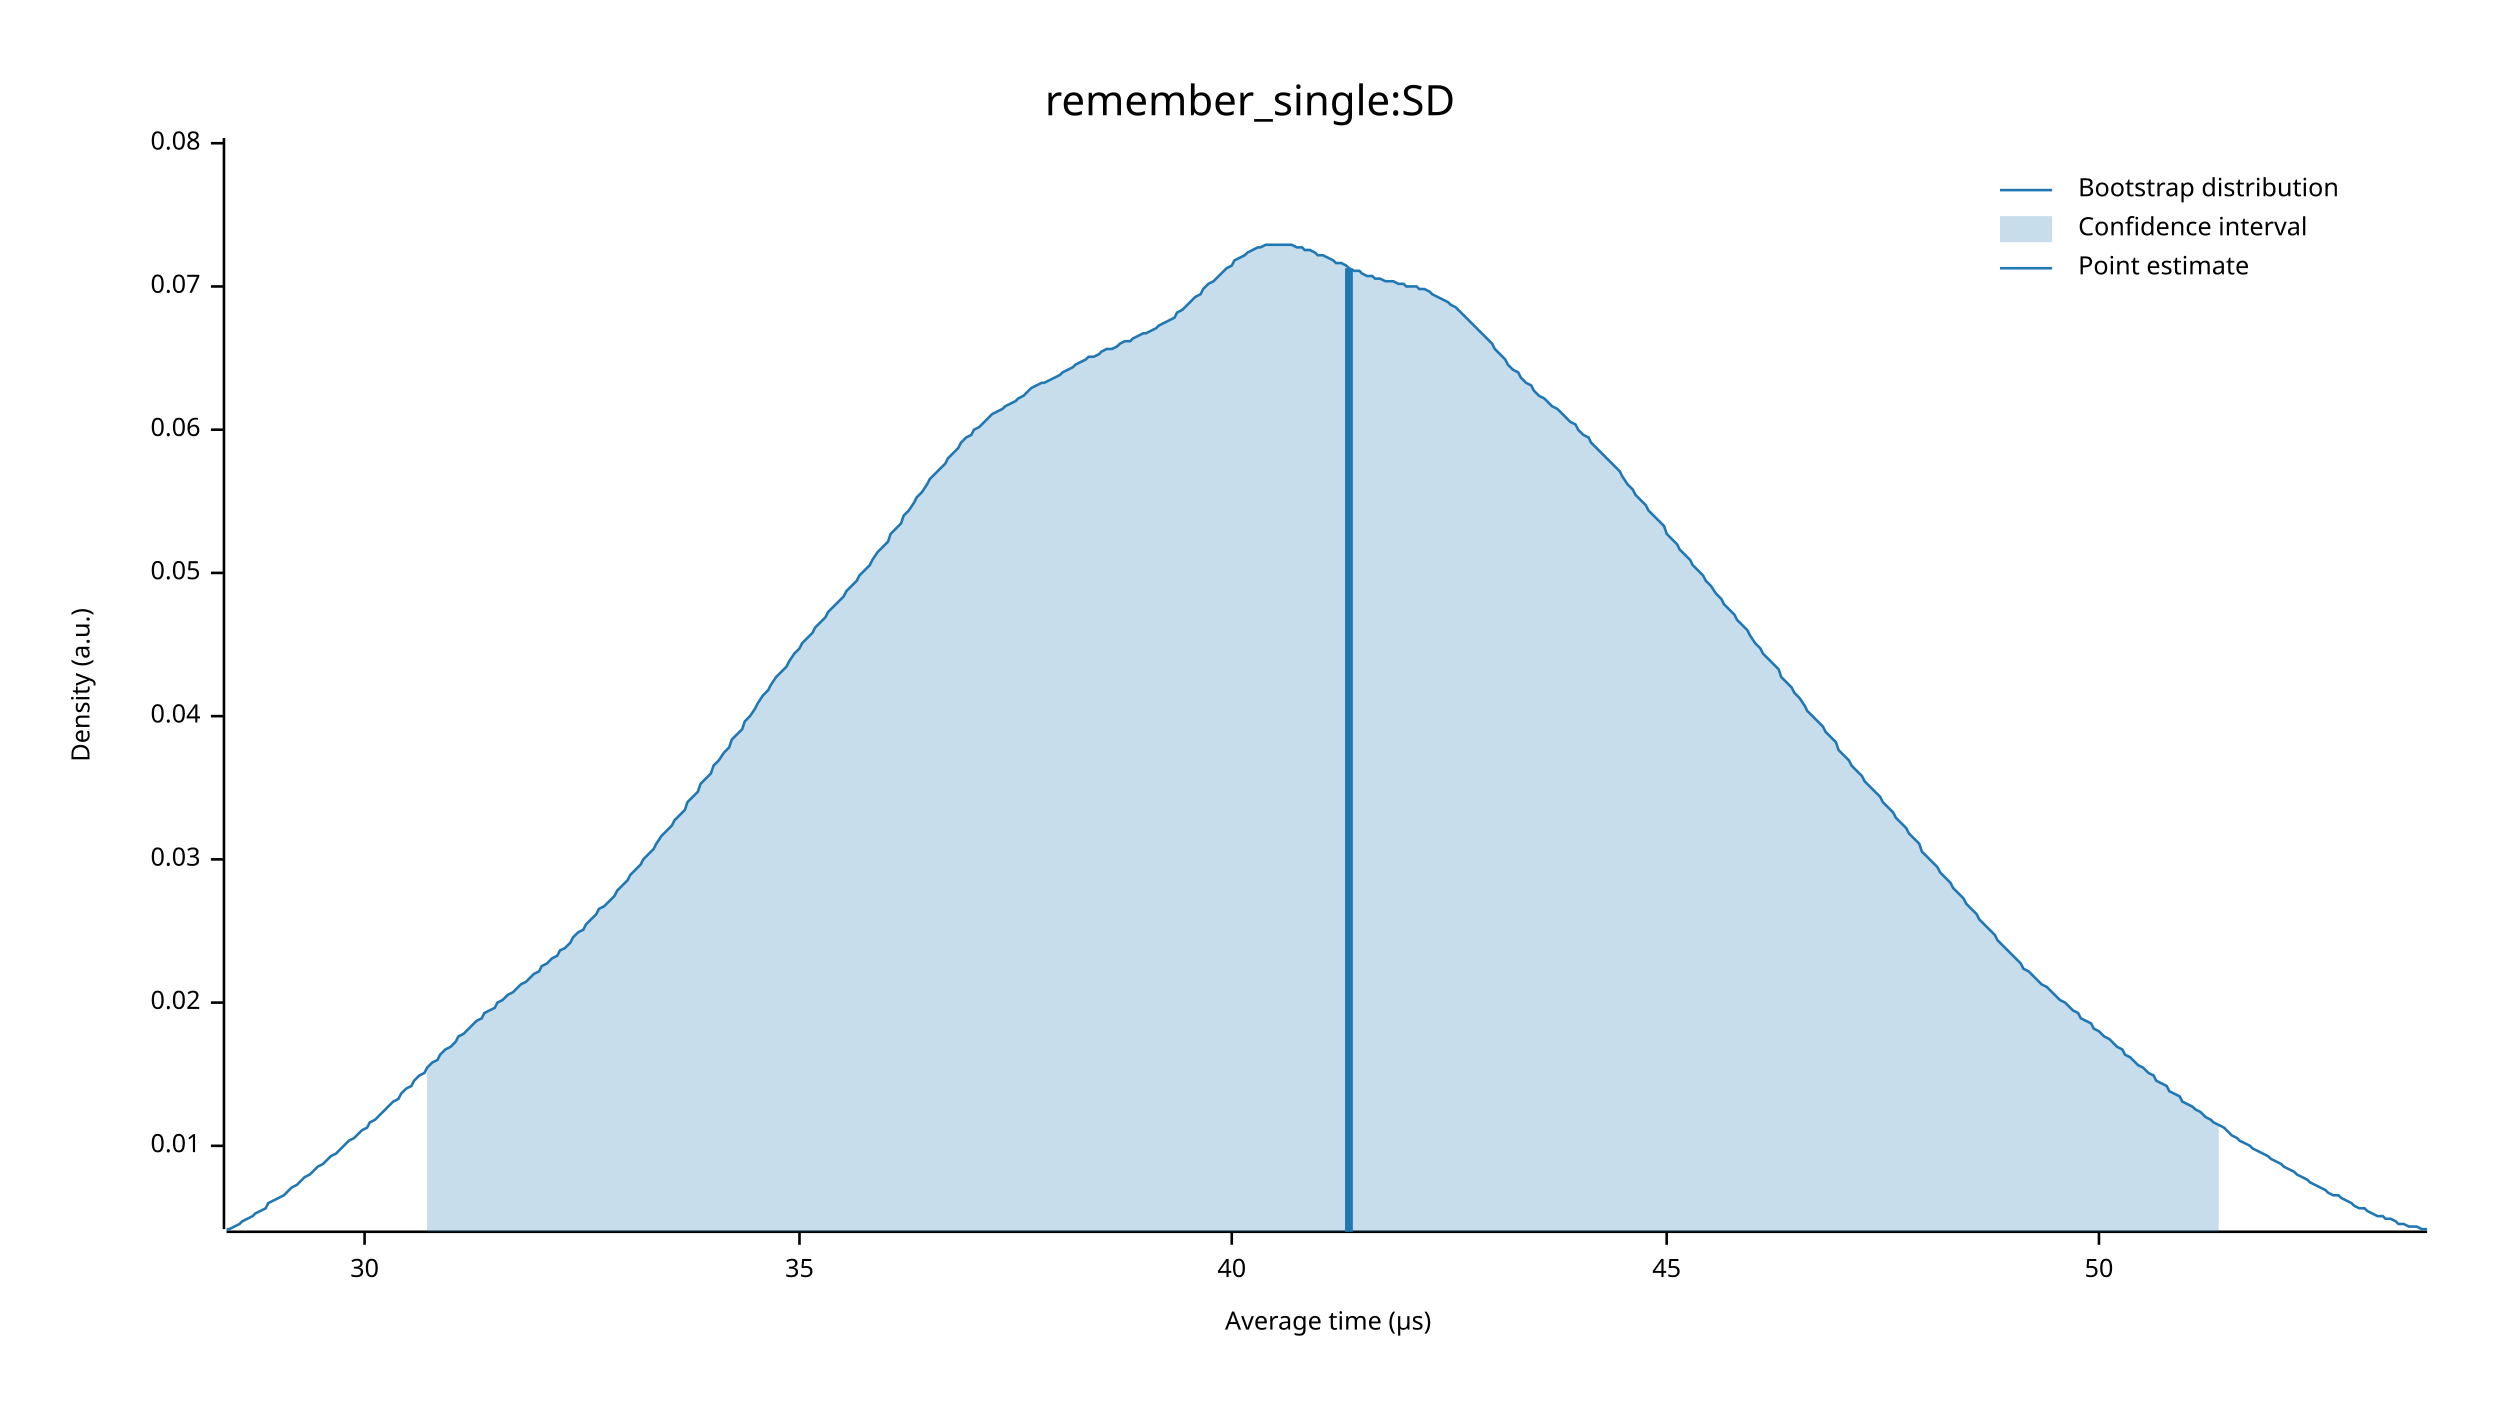
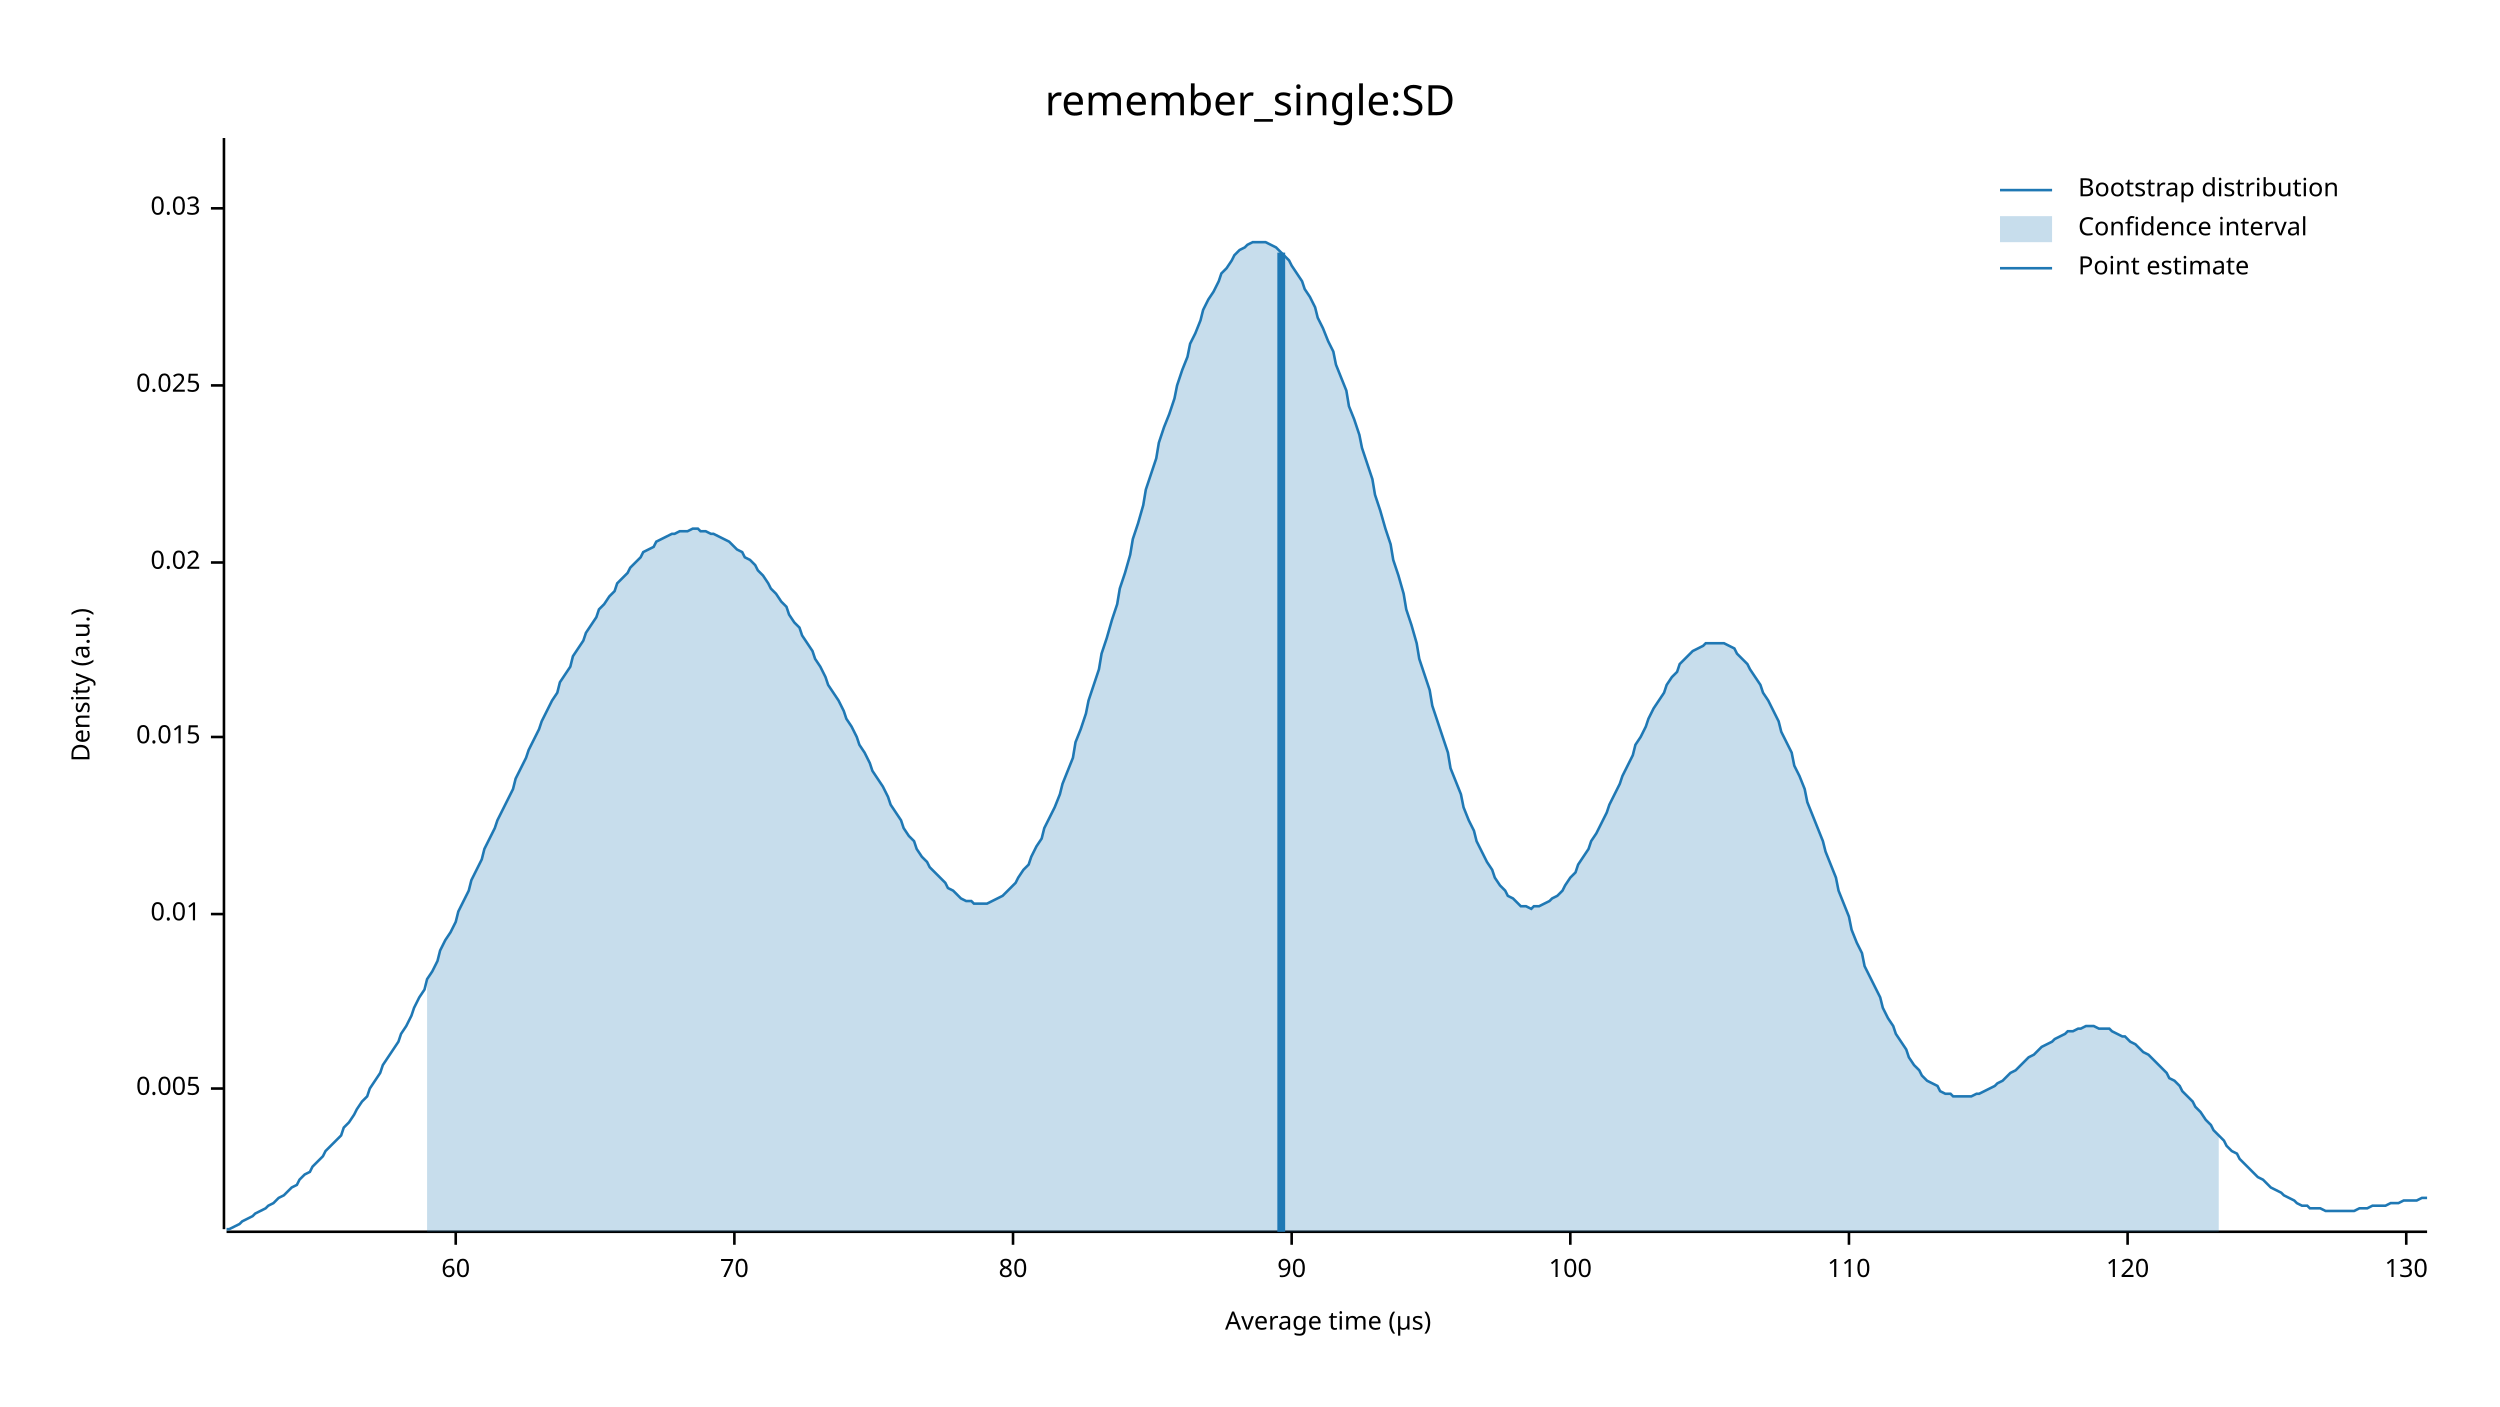
<svg xmlns="http://www.w3.org/2000/svg" width="960" height="540" viewBox="0 0 960 540">
  <text x="480" y="32" dy="0.76em" text-anchor="middle" font-family="sans-serif" font-size="16.129" opacity="1" fill="#000000">
remember_single:SD
</text>
  <text x="27" y="263" dy="0.76em" text-anchor="middle" font-family="sans-serif" font-size="9.677" opacity="1" fill="#000000" transform="rotate(270, 27, 263)">
Density (a.u.)
</text>
  <text x="510" y="513" dy="-0.5ex" text-anchor="middle" font-family="sans-serif" font-size="9.677" opacity="1" fill="#000000">
Average time (µs)
</text>
  <polyline fill="none" opacity="1" stroke="#000000" stroke-width="1" points="86,53 86,472 " />
-   <text x="77" y="440" dy="0.5ex" text-anchor="end" font-family="sans-serif" font-size="9.677" opacity="1" fill="#000000">
+   <text x="77" y="418" dy="0.5ex" text-anchor="end" font-family="sans-serif" font-size="9.677" opacity="1" fill="#000000">
+ 0.005
+ </text>
+   <polyline fill="none" opacity="1" stroke="#000000" stroke-width="1" points="81,418 86,418 " />
+   <text x="77" y="351" dy="0.5ex" text-anchor="end" font-family="sans-serif" font-size="9.677" opacity="1" fill="#000000">
0.01
</text>
-   <polyline fill="none" opacity="1" stroke="#000000" stroke-width="1" points="81,440 86,440 " />
-   <text x="77" y="385" dy="0.5ex" text-anchor="end" font-family="sans-serif" font-size="9.677" opacity="1" fill="#000000">
+   <polyline fill="none" opacity="1" stroke="#000000" stroke-width="1" points="81,351 86,351 " />
+   <text x="77" y="283" dy="0.5ex" text-anchor="end" font-family="sans-serif" font-size="9.677" opacity="1" fill="#000000">
+ 0.015
+ </text>
+   <polyline fill="none" opacity="1" stroke="#000000" stroke-width="1" points="81,283 86,283 " />
+   <text x="77" y="216" dy="0.5ex" text-anchor="end" font-family="sans-serif" font-size="9.677" opacity="1" fill="#000000">
0.02
</text>
-   <polyline fill="none" opacity="1" stroke="#000000" stroke-width="1" points="81,385 86,385 " />
-   <text x="77" y="330" dy="0.5ex" text-anchor="end" font-family="sans-serif" font-size="9.677" opacity="1" fill="#000000">
+   <polyline fill="none" opacity="1" stroke="#000000" stroke-width="1" points="81,216 86,216 " />
+   <text x="77" y="148" dy="0.5ex" text-anchor="end" font-family="sans-serif" font-size="9.677" opacity="1" fill="#000000">
+ 0.025
+ </text>
+   <polyline fill="none" opacity="1" stroke="#000000" stroke-width="1" points="81,148 86,148 " />
+   <text x="77" y="80" dy="0.5ex" text-anchor="end" font-family="sans-serif" font-size="9.677" opacity="1" fill="#000000">
0.03
</text>
-   <polyline fill="none" opacity="1" stroke="#000000" stroke-width="1" points="81,330 86,330 " />
-   <text x="77" y="275" dy="0.5ex" text-anchor="end" font-family="sans-serif" font-size="9.677" opacity="1" fill="#000000">
- 0.04
+   <polyline fill="none" opacity="1" stroke="#000000" stroke-width="1" points="81,80 86,80 " />
+   <polyline fill="none" opacity="1" stroke="#000000" stroke-width="1" points="87,473 932,473 " />
+   <text x="175" y="483" dy="0.76em" text-anchor="middle" font-family="sans-serif" font-size="9.677" opacity="1" fill="#000000">
+ 60
</text>
-   <polyline fill="none" opacity="1" stroke="#000000" stroke-width="1" points="81,275 86,275 " />
-   <text x="77" y="220" dy="0.5ex" text-anchor="end" font-family="sans-serif" font-size="9.677" opacity="1" fill="#000000">
- 0.05
+   <polyline fill="none" opacity="1" stroke="#000000" stroke-width="1" points="175,473 175,478 " />
+   <text x="282" y="483" dy="0.76em" text-anchor="middle" font-family="sans-serif" font-size="9.677" opacity="1" fill="#000000">
+ 70
</text>
-   <polyline fill="none" opacity="1" stroke="#000000" stroke-width="1" points="81,220 86,220 " />
-   <text x="77" y="165" dy="0.5ex" text-anchor="end" font-family="sans-serif" font-size="9.677" opacity="1" fill="#000000">
- 0.06
+   <polyline fill="none" opacity="1" stroke="#000000" stroke-width="1" points="282,473 282,478 " />
+   <text x="389" y="483" dy="0.76em" text-anchor="middle" font-family="sans-serif" font-size="9.677" opacity="1" fill="#000000">
+ 80
</text>
-   <polyline fill="none" opacity="1" stroke="#000000" stroke-width="1" points="81,165 86,165 " />
-   <text x="77" y="110" dy="0.5ex" text-anchor="end" font-family="sans-serif" font-size="9.677" opacity="1" fill="#000000">
- 0.07
+   <polyline fill="none" opacity="1" stroke="#000000" stroke-width="1" points="389,473 389,478 " />
+   <text x="496" y="483" dy="0.76em" text-anchor="middle" font-family="sans-serif" font-size="9.677" opacity="1" fill="#000000">
+ 90
</text>
-   <polyline fill="none" opacity="1" stroke="#000000" stroke-width="1" points="81,110 86,110 " />
-   <text x="77" y="55" dy="0.5ex" text-anchor="end" font-family="sans-serif" font-size="9.677" opacity="1" fill="#000000">
- 0.08
+   <polyline fill="none" opacity="1" stroke="#000000" stroke-width="1" points="496,473 496,478 " />
+   <text x="603" y="483" dy="0.76em" text-anchor="middle" font-family="sans-serif" font-size="9.677" opacity="1" fill="#000000">
+ 100
</text>
-   <polyline fill="none" opacity="1" stroke="#000000" stroke-width="1" points="81,55 86,55 " />
-   <polyline fill="none" opacity="1" stroke="#000000" stroke-width="1" points="87,473 932,473 " />
-   <text x="140" y="483" dy="0.76em" text-anchor="middle" font-family="sans-serif" font-size="9.677" opacity="1" fill="#000000">
- 30
+   <polyline fill="none" opacity="1" stroke="#000000" stroke-width="1" points="603,473 603,478 " />
+   <text x="710" y="483" dy="0.76em" text-anchor="middle" font-family="sans-serif" font-size="9.677" opacity="1" fill="#000000">
+ 110
</text>
-   <polyline fill="none" opacity="1" stroke="#000000" stroke-width="1" points="140,473 140,478 " />
-   <text x="307" y="483" dy="0.76em" text-anchor="middle" font-family="sans-serif" font-size="9.677" opacity="1" fill="#000000">
- 35
+   <polyline fill="none" opacity="1" stroke="#000000" stroke-width="1" points="710,473 710,478 " />
+   <text x="817" y="483" dy="0.76em" text-anchor="middle" font-family="sans-serif" font-size="9.677" opacity="1" fill="#000000">
+ 120
</text>
-   <polyline fill="none" opacity="1" stroke="#000000" stroke-width="1" points="307,473 307,478 " />
-   <text x="473" y="483" dy="0.76em" text-anchor="middle" font-family="sans-serif" font-size="9.677" opacity="1" fill="#000000">
- 40
+   <polyline fill="none" opacity="1" stroke="#000000" stroke-width="1" points="817,473 817,478 " />
+   <text x="924" y="483" dy="0.76em" text-anchor="middle" font-family="sans-serif" font-size="9.677" opacity="1" fill="#000000">
+ 130
</text>
-   <polyline fill="none" opacity="1" stroke="#000000" stroke-width="1" points="473,473 473,478 " />
-   <text x="640" y="483" dy="0.76em" text-anchor="middle" font-family="sans-serif" font-size="9.677" opacity="1" fill="#000000">
- 45
- </text>
-   <polyline fill="none" opacity="1" stroke="#000000" stroke-width="1" points="640,473 640,478 " />
-   <text x="806" y="483" dy="0.76em" text-anchor="middle" font-family="sans-serif" font-size="9.677" opacity="1" fill="#000000">
- 50
- </text>
-   <polyline fill="none" opacity="1" stroke="#000000" stroke-width="1" points="806,473 806,478 " />
-   <polyline fill="none" opacity="1" stroke="#1F78B4" stroke-width="1" points="87,472 88,472 90,471 92,470 93,469 95,468 97,467 98,466 100,465 102,464 103,462 105,461 107,460 109,459 110,458 112,456 114,455 115,454 117,452 119,451 120,450 122,448 124,447 125,446 127,444 129,443 131,441 132,440 134,438 136,437 137,436 139,434 141,433 142,431 144,430 146,428 147,427 149,425 151,423 153,422 154,420 156,418 158,417 159,415 161,413 163,412 164,410 166,408 168,407 169,405 171,403 173,402 175,400 176,398 178,397 180,395 181,394 183,392 185,391 186,389 188,388 190,387 191,385 193,384 195,382 197,381 198,380 200,378 202,377 203,376 205,374 207,373 208,371 210,370 212,368 214,367 215,365 217,364 219,362 220,360 222,358 224,357 225,355 227,353 229,351 230,349 232,348 234,346 236,344 237,342 239,340 241,338 242,336 244,334 246,332 247,330 249,328 251,326 252,324 254,321 256,319 258,317 259,315 261,313 263,311 264,308 266,306 268,304 269,301 271,299 273,297 274,294 276,292 278,289 280,287 281,284 283,282 285,280 286,277 288,275 290,272 291,270 293,267 295,265 296,263 298,260 300,258 302,256 303,254 305,251 307,249 308,247 310,245 312,243 313,241 315,239 317,237 318,235 320,233 322,231 324,229 325,227 327,225 329,223 330,221 332,219 334,217 335,215 337,212 339,210 341,208 342,205 344,203 346,201 347,198 349,196 351,193 352,191 354,189 356,186 357,184 359,182 361,180 363,178 364,176 366,174 368,172 369,170 371,168 373,167 374,165 376,164 378,162 379,161 381,159 383,158 385,157 386,156 388,155 390,154 391,153 393,152 395,150 396,149 398,148 400,147 401,147 403,146 405,145 407,144 408,143 410,142 412,141 413,140 415,139 417,138 418,137 420,137 422,136 423,135 425,134 427,134 429,133 430,132 432,131 434,131 435,130 437,129 439,128 440,128 442,127 444,126 445,125 447,124 449,123 451,122 452,120 454,119 456,117 457,116 459,114 461,113 462,111 464,109 466,108 468,106 469,105 471,103 473,102 474,100 476,99 478,98 479,97 481,96 483,95 484,95 486,94 488,94 490,94 491,94 493,94 495,94 496,94 498,95 500,95 501,96 503,96 505,97 506,98 508,98 510,99 512,100 513,101 515,101 517,102 518,103 520,104 522,104 523,105 525,106 527,106 528,107 530,107 532,108 534,108 535,108 537,109 539,109 540,110 542,110 544,110 545,111 547,111 549,112 550,113 552,114 554,115 556,116 557,117 559,118 561,120 562,121 564,123 566,125 567,126 569,128 571,130 573,132 574,134 576,136 578,138 579,140 581,142 583,143 584,145 586,147 588,148 589,150 591,152 593,153 595,155 596,156 598,157 600,159 601,160 603,162 605,163 606,165 608,167 610,168 611,170 613,172 615,174 617,176 618,177 620,179 622,181 623,183 625,186 627,188 628,190 630,192 632,194 633,196 635,198 637,200 639,202 640,205 642,207 644,209 645,211 647,213 649,215 650,217 652,219 654,221 655,223 657,225 659,228 661,230 662,232 664,234 666,236 667,238 669,240 671,242 672,244 674,247 676,249 677,251 679,253 681,255 683,257 684,260 686,262 688,264 689,266 691,268 693,271 694,273 696,275 698,277 700,279 701,281 703,283 705,285 706,288 708,290 710,292 711,294 713,296 715,298 716,300 718,302 720,304 722,306 723,308 725,310 727,312 728,314 730,316 732,318 733,320 735,322 737,324 738,327 740,329 742,331 744,333 745,335 747,337 749,339 750,341 752,343 754,345 755,347 757,349 759,351 760,353 762,355 764,357 766,359 767,361 769,363 771,365 772,366 774,368 776,370 777,372 779,373 781,375 782,376 784,378 786,379 788,381 789,382 791,384 793,385 794,386 796,388 798,389 799,391 801,392 803,393 804,395 806,396 808,398 810,399 811,400 813,402 815,403 816,405 818,406 820,408 821,409 823,410 825,412 827,413 828,415 830,416 832,417 833,419 835,420 837,421 838,423 840,424 842,425 843,426 845,427 847,429 849,430 850,431 852,432 854,433 855,434 857,436 859,437 860,438 862,439 864,440 865,441 867,442 869,443 871,444 872,445 874,446 876,447 877,448 879,449 881,450 882,451 884,452 886,453 887,454 889,455 891,456 893,457 894,458 896,459 898,459 899,460 901,461 903,462 904,463 906,464 908,464 909,465 911,466 913,467 915,467 916,468 918,468 920,469 921,470 923,470 925,471 926,471 928,471 930,472 932,472 " />
-   <polygon opacity="0.25" fill="#1F78B4" points="164,410 166,408 168,407 169,405 171,403 173,402 175,400 176,398 178,397 180,395 181,394 183,392 185,391 186,389 188,388 190,387 191,385 193,384 195,382 197,381 198,380 200,378 202,377 203,376 205,374 207,373 208,371 210,370 212,368 214,367 215,365 217,364 219,362 220,360 222,358 224,357 225,355 227,353 229,351 230,349 232,348 234,346 236,344 237,342 239,340 241,338 242,336 244,334 246,332 247,330 249,328 251,326 252,324 254,321 256,319 258,317 259,315 261,313 263,311 264,308 266,306 268,304 269,301 271,299 273,297 274,294 276,292 278,289 280,287 281,284 283,282 285,280 286,277 288,275 290,272 291,270 293,267 295,265 296,263 298,260 300,258 302,256 303,254 305,251 307,249 308,247 310,245 312,243 313,241 315,239 317,237 318,235 320,233 322,231 324,229 325,227 327,225 329,223 330,221 332,219 334,217 335,215 337,212 339,210 341,208 342,205 344,203 346,201 347,198 349,196 351,193 352,191 354,189 356,186 357,184 359,182 361,180 363,178 364,176 366,174 368,172 369,170 371,168 373,167 374,165 376,164 378,162 379,161 381,159 383,158 385,157 386,156 388,155 390,154 391,153 393,152 395,150 396,149 398,148 400,147 401,147 403,146 405,145 407,144 408,143 410,142 412,141 413,140 415,139 417,138 418,137 420,137 422,136 423,135 425,134 427,134 429,133 430,132 432,131 434,131 435,130 437,129 439,128 440,128 442,127 444,126 445,125 447,124 449,123 451,122 452,120 454,119 456,117 457,116 459,114 461,113 462,111 464,109 466,108 468,106 469,105 471,103 473,102 474,100 476,99 478,98 479,97 481,96 483,95 484,95 486,94 488,94 490,94 491,94 493,94 495,94 496,94 498,95 500,95 501,96 503,96 505,97 506,98 508,98 510,99 512,100 513,101 515,101 517,102 518,103 520,104 522,104 523,105 525,106 527,106 528,107 530,107 532,108 534,108 535,108 537,109 539,109 540,110 542,110 544,110 545,111 547,111 549,112 550,113 552,114 554,115 556,116 557,117 559,118 561,120 562,121 564,123 566,125 567,126 569,128 571,130 573,132 574,134 576,136 578,138 579,140 581,142 583,143 584,145 586,147 588,148 589,150 591,152 593,153 595,155 596,156 598,157 600,159 601,160 603,162 605,163 606,165 608,167 610,168 611,170 613,172 615,174 617,176 618,177 620,179 622,181 623,183 625,186 627,188 628,190 630,192 632,194 633,196 635,198 637,200 639,202 640,205 642,207 644,209 645,211 647,213 649,215 650,217 652,219 654,221 655,223 657,225 659,228 661,230 662,232 664,234 666,236 667,238 669,240 671,242 672,244 674,247 676,249 677,251 679,253 681,255 683,257 684,260 686,262 688,264 689,266 691,268 693,271 694,273 696,275 698,277 700,279 701,281 703,283 705,285 706,288 708,290 710,292 711,294 713,296 715,298 716,300 718,302 720,304 722,306 723,308 725,310 727,312 728,314 730,316 732,318 733,320 735,322 737,324 738,327 740,329 742,331 744,333 745,335 747,337 749,339 750,341 752,343 754,345 755,347 757,349 759,351 760,353 762,355 764,357 766,359 767,361 769,363 771,365 772,366 774,368 776,370 777,372 779,373 781,375 782,376 784,378 786,379 788,381 789,382 791,384 793,385 794,386 796,388 798,389 799,391 801,392 803,393 804,395 806,396 808,398 810,399 811,400 813,402 815,403 816,405 818,406 820,408 821,409 823,410 825,412 827,413 828,415 830,416 832,417 833,419 835,420 837,421 838,423 840,424 842,425 843,426 845,427 847,429 849,430 850,431 852,432 852,473 164,473 " />
-   <polyline fill="none" opacity="1" stroke="#1F78B4" stroke-width="3" points="518,473 518,103 " />
+   <polyline fill="none" opacity="1" stroke="#000000" stroke-width="1" points="924,473 924,478 " />
+   <polyline fill="none" opacity="1" stroke="#1F78B4" stroke-width="1" points="87,472 88,472 90,471 92,470 93,469 95,468 97,467 98,466 100,465 102,464 103,463 105,462 107,460 109,459 110,458 112,456 114,455 115,453 117,451 119,450 120,448 122,446 124,444 125,442 127,440 129,438 131,436 132,433 134,431 136,428 137,426 139,423 141,421 142,418 144,415 146,412 147,409 149,406 151,403 153,400 154,397 156,394 158,390 159,387 161,383 163,380 164,376 166,373 168,369 169,365 171,361 173,358 175,354 176,350 178,346 180,342 181,338 183,334 185,330 186,326 188,322 190,318 191,315 193,311 195,307 197,303 198,299 200,295 202,291 203,288 205,284 207,280 208,277 210,273 212,269 214,266 215,262 217,259 219,256 220,252 222,249 224,246 225,243 227,240 229,237 230,234 232,232 234,229 236,227 237,224 239,222 241,220 242,218 244,216 246,214 247,212 249,211 251,210 252,208 254,207 256,206 258,205 259,205 261,204 263,204 264,204 266,203 268,203 269,204 271,204 273,205 274,205 276,206 278,207 280,208 281,209 283,211 285,212 286,214 288,215 290,217 291,219 293,221 295,224 296,226 298,228 300,231 302,233 303,236 305,239 307,241 308,244 310,247 312,250 313,253 315,256 317,260 318,263 320,266 322,269 324,273 325,276 327,279 329,283 330,286 332,289 334,293 335,296 337,299 339,302 341,306 342,309 344,312 346,315 347,318 349,321 351,323 352,326 354,329 356,331 357,333 359,335 361,337 363,339 364,341 366,342 368,344 369,345 371,346 373,346 374,347 376,347 378,347 379,347 381,346 383,345 385,344 386,343 388,341 390,339 391,337 393,334 395,332 396,329 398,325 400,322 401,318 403,314 405,310 407,305 408,301 410,296 412,291 413,285 415,280 417,274 418,269 420,263 422,257 423,251 425,245 427,238 429,232 430,226 432,220 434,213 435,207 437,201 439,194 440,188 442,182 444,176 445,170 447,164 449,159 451,153 452,148 454,142 456,137 457,132 459,128 461,123 462,119 464,115 466,112 468,108 469,105 471,103 473,100 474,98 476,96 478,95 479,94 481,93 483,93 484,93 486,93 488,94 490,95 491,96 493,98 495,100 496,102 498,105 500,108 501,111 503,114 505,118 506,122 508,126 510,131 512,135 513,140 515,145 517,150 518,156 520,161 522,167 523,172 525,178 527,184 528,190 530,196 532,203 534,209 535,215 537,221 539,228 540,234 542,240 544,247 545,253 547,259 549,265 550,271 552,277 554,283 556,289 557,295 559,300 561,305 562,310 564,315 566,319 567,323 569,327 571,331 573,334 574,337 576,340 578,342 579,344 581,345 583,347 584,348 586,348 588,349 589,348 591,348 593,347 595,346 596,345 598,344 600,342 601,340 603,337 605,335 606,332 608,329 610,326 611,323 613,320 615,316 617,312 618,309 620,305 622,301 623,298 625,294 627,290 628,286 630,283 632,279 633,276 635,272 637,269 639,266 640,263 642,260 644,258 645,255 647,253 649,251 650,250 652,249 654,248 655,247 657,247 659,247 661,247 662,247 664,248 666,249 667,251 669,253 671,255 672,257 674,260 676,263 677,266 679,269 681,273 683,277 684,281 686,285 688,289 689,294 691,298 693,303 694,308 696,313 698,318 700,323 701,327 703,332 705,337 706,342 708,347 710,352 711,357 713,362 715,366 716,371 718,375 720,379 722,383 723,387 725,391 727,394 728,397 730,400 732,403 733,406 735,409 737,411 738,413 740,415 742,416 744,417 745,419 747,420 749,420 750,421 752,421 754,421 755,421 757,421 759,420 760,420 762,419 764,418 766,417 767,416 769,415 771,413 772,412 774,411 776,409 777,408 779,406 781,405 782,404 784,402 786,401 788,400 789,399 791,398 793,397 794,396 796,396 798,395 799,395 801,394 803,394 804,394 806,395 808,395 810,395 811,396 813,397 815,398 816,398 818,400 820,401 821,402 823,404 825,405 827,407 828,408 830,410 832,412 833,414 835,415 837,417 838,419 840,421 842,423 843,425 845,427 847,430 849,432 850,434 852,436 854,438 855,440 857,442 859,443 860,445 862,447 864,449 865,450 867,452 869,453 871,455 872,456 874,457 876,458 877,459 879,460 881,461 882,462 884,463 886,463 887,464 889,464 891,464 893,465 894,465 896,465 898,465 899,465 901,465 903,465 904,465 906,464 908,464 909,464 911,463 913,463 915,463 916,463 918,462 920,462 921,462 923,461 925,461 926,461 928,461 930,460 932,460 " />
+   <polygon opacity="0.25" fill="#1F78B4" points="164,376 166,373 168,369 169,365 171,361 173,358 175,354 176,350 178,346 180,342 181,338 183,334 185,330 186,326 188,322 190,318 191,315 193,311 195,307 197,303 198,299 200,295 202,291 203,288 205,284 207,280 208,277 210,273 212,269 214,266 215,262 217,259 219,256 220,252 222,249 224,246 225,243 227,240 229,237 230,234 232,232 234,229 236,227 237,224 239,222 241,220 242,218 244,216 246,214 247,212 249,211 251,210 252,208 254,207 256,206 258,205 259,205 261,204 263,204 264,204 266,203 268,203 269,204 271,204 273,205 274,205 276,206 278,207 280,208 281,209 283,211 285,212 286,214 288,215 290,217 291,219 293,221 295,224 296,226 298,228 300,231 302,233 303,236 305,239 307,241 308,244 310,247 312,250 313,253 315,256 317,260 318,263 320,266 322,269 324,273 325,276 327,279 329,283 330,286 332,289 334,293 335,296 337,299 339,302 341,306 342,309 344,312 346,315 347,318 349,321 351,323 352,326 354,329 356,331 357,333 359,335 361,337 363,339 364,341 366,342 368,344 369,345 371,346 373,346 374,347 376,347 378,347 379,347 381,346 383,345 385,344 386,343 388,341 390,339 391,337 393,334 395,332 396,329 398,325 400,322 401,318 403,314 405,310 407,305 408,301 410,296 412,291 413,285 415,280 417,274 418,269 420,263 422,257 423,251 425,245 427,238 429,232 430,226 432,220 434,213 435,207 437,201 439,194 440,188 442,182 444,176 445,170 447,164 449,159 451,153 452,148 454,142 456,137 457,132 459,128 461,123 462,119 464,115 466,112 468,108 469,105 471,103 473,100 474,98 476,96 478,95 479,94 481,93 483,93 484,93 486,93 488,94 490,95 491,96 493,98 495,100 496,102 498,105 500,108 501,111 503,114 505,118 506,122 508,126 510,131 512,135 513,140 515,145 517,150 518,156 520,161 522,167 523,172 525,178 527,184 528,190 530,196 532,203 534,209 535,215 537,221 539,228 540,234 542,240 544,247 545,253 547,259 549,265 550,271 552,277 554,283 556,289 557,295 559,300 561,305 562,310 564,315 566,319 567,323 569,327 571,331 573,334 574,337 576,340 578,342 579,344 581,345 583,347 584,348 586,348 588,349 589,348 591,348 593,347 595,346 596,345 598,344 600,342 601,340 603,337 605,335 606,332 608,329 610,326 611,323 613,320 615,316 617,312 618,309 620,305 622,301 623,298 625,294 627,290 628,286 630,283 632,279 633,276 635,272 637,269 639,266 640,263 642,260 644,258 645,255 647,253 649,251 650,250 652,249 654,248 655,247 657,247 659,247 661,247 662,247 664,248 666,249 667,251 669,253 671,255 672,257 674,260 676,263 677,266 679,269 681,273 683,277 684,281 686,285 688,289 689,294 691,298 693,303 694,308 696,313 698,318 700,323 701,327 703,332 705,337 706,342 708,347 710,352 711,357 713,362 715,366 716,371 718,375 720,379 722,383 723,387 725,391 727,394 728,397 730,400 732,403 733,406 735,409 737,411 738,413 740,415 742,416 744,417 745,419 747,420 749,420 750,421 752,421 754,421 755,421 757,421 759,420 760,420 762,419 764,418 766,417 767,416 769,415 771,413 772,412 774,411 776,409 777,408 779,406 781,405 782,404 784,402 786,401 788,400 789,399 791,398 793,397 794,396 796,396 798,395 799,395 801,394 803,394 804,394 806,395 808,395 810,395 811,396 813,397 815,398 816,398 818,400 820,401 821,402 823,404 825,405 827,407 828,408 830,410 832,412 833,414 835,415 837,417 838,419 840,421 842,423 843,425 845,427 847,430 849,432 850,434 852,436 852,473 164,473 " />
+   <polyline fill="none" opacity="1" stroke="#1F78B4" stroke-width="3" points="492,473 492,97 " />
  <text x="798" y="68" dy="0.76em" text-anchor="start" font-family="sans-serif" font-size="9.677" opacity="1" fill="#000000">
Bootstrap distribution
</text>
  <text x="798" y="83" dy="0.76em" text-anchor="start" font-family="sans-serif" font-size="9.677" opacity="1" fill="#000000">
Confidence interval
</text>
  <text x="798" y="98" dy="0.76em" text-anchor="start" font-family="sans-serif" font-size="9.677" opacity="1" fill="#000000">
Point estimate
</text>
  <polyline fill="none" opacity="1" stroke="#1F78B4" stroke-width="1" points="768,73 788,73 " />
  <rect x="768" y="83" width="20" height="10" opacity="0.25" fill="#1F78B4" stroke="none" />
  <polyline fill="none" opacity="1" stroke="#1F78B4" stroke-width="1" points="768,103 788,103 " />
</svg>
